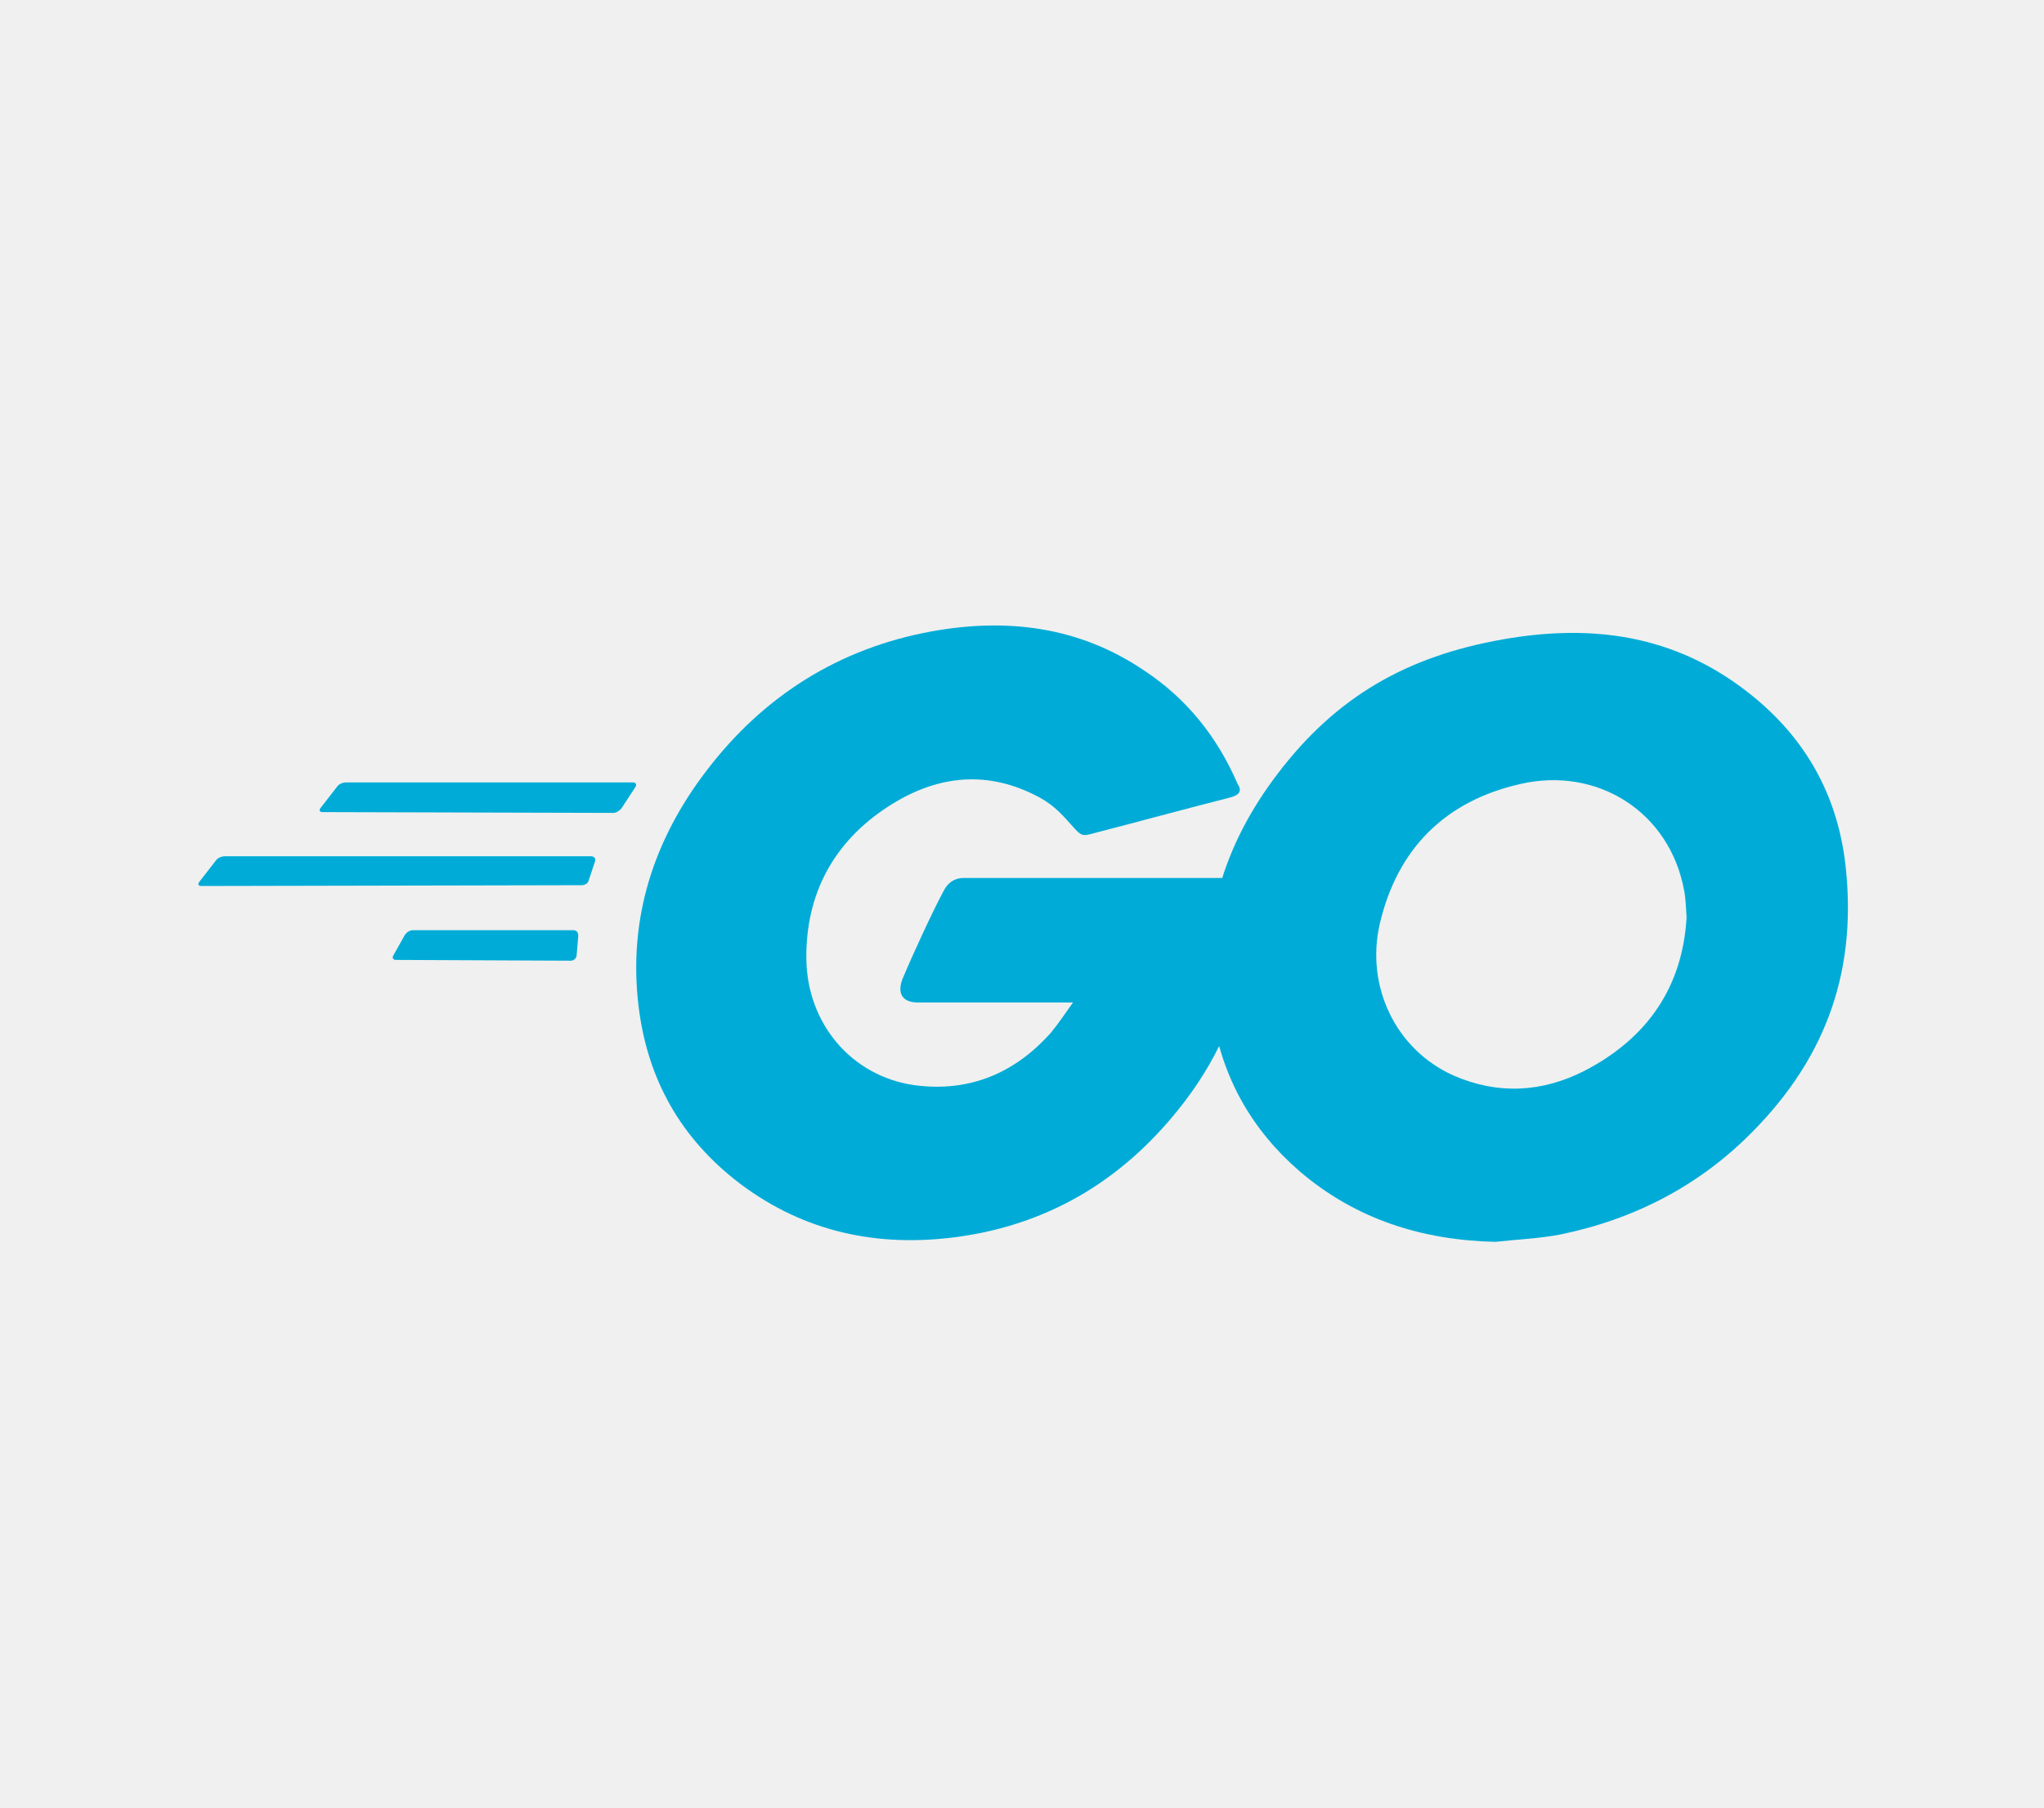
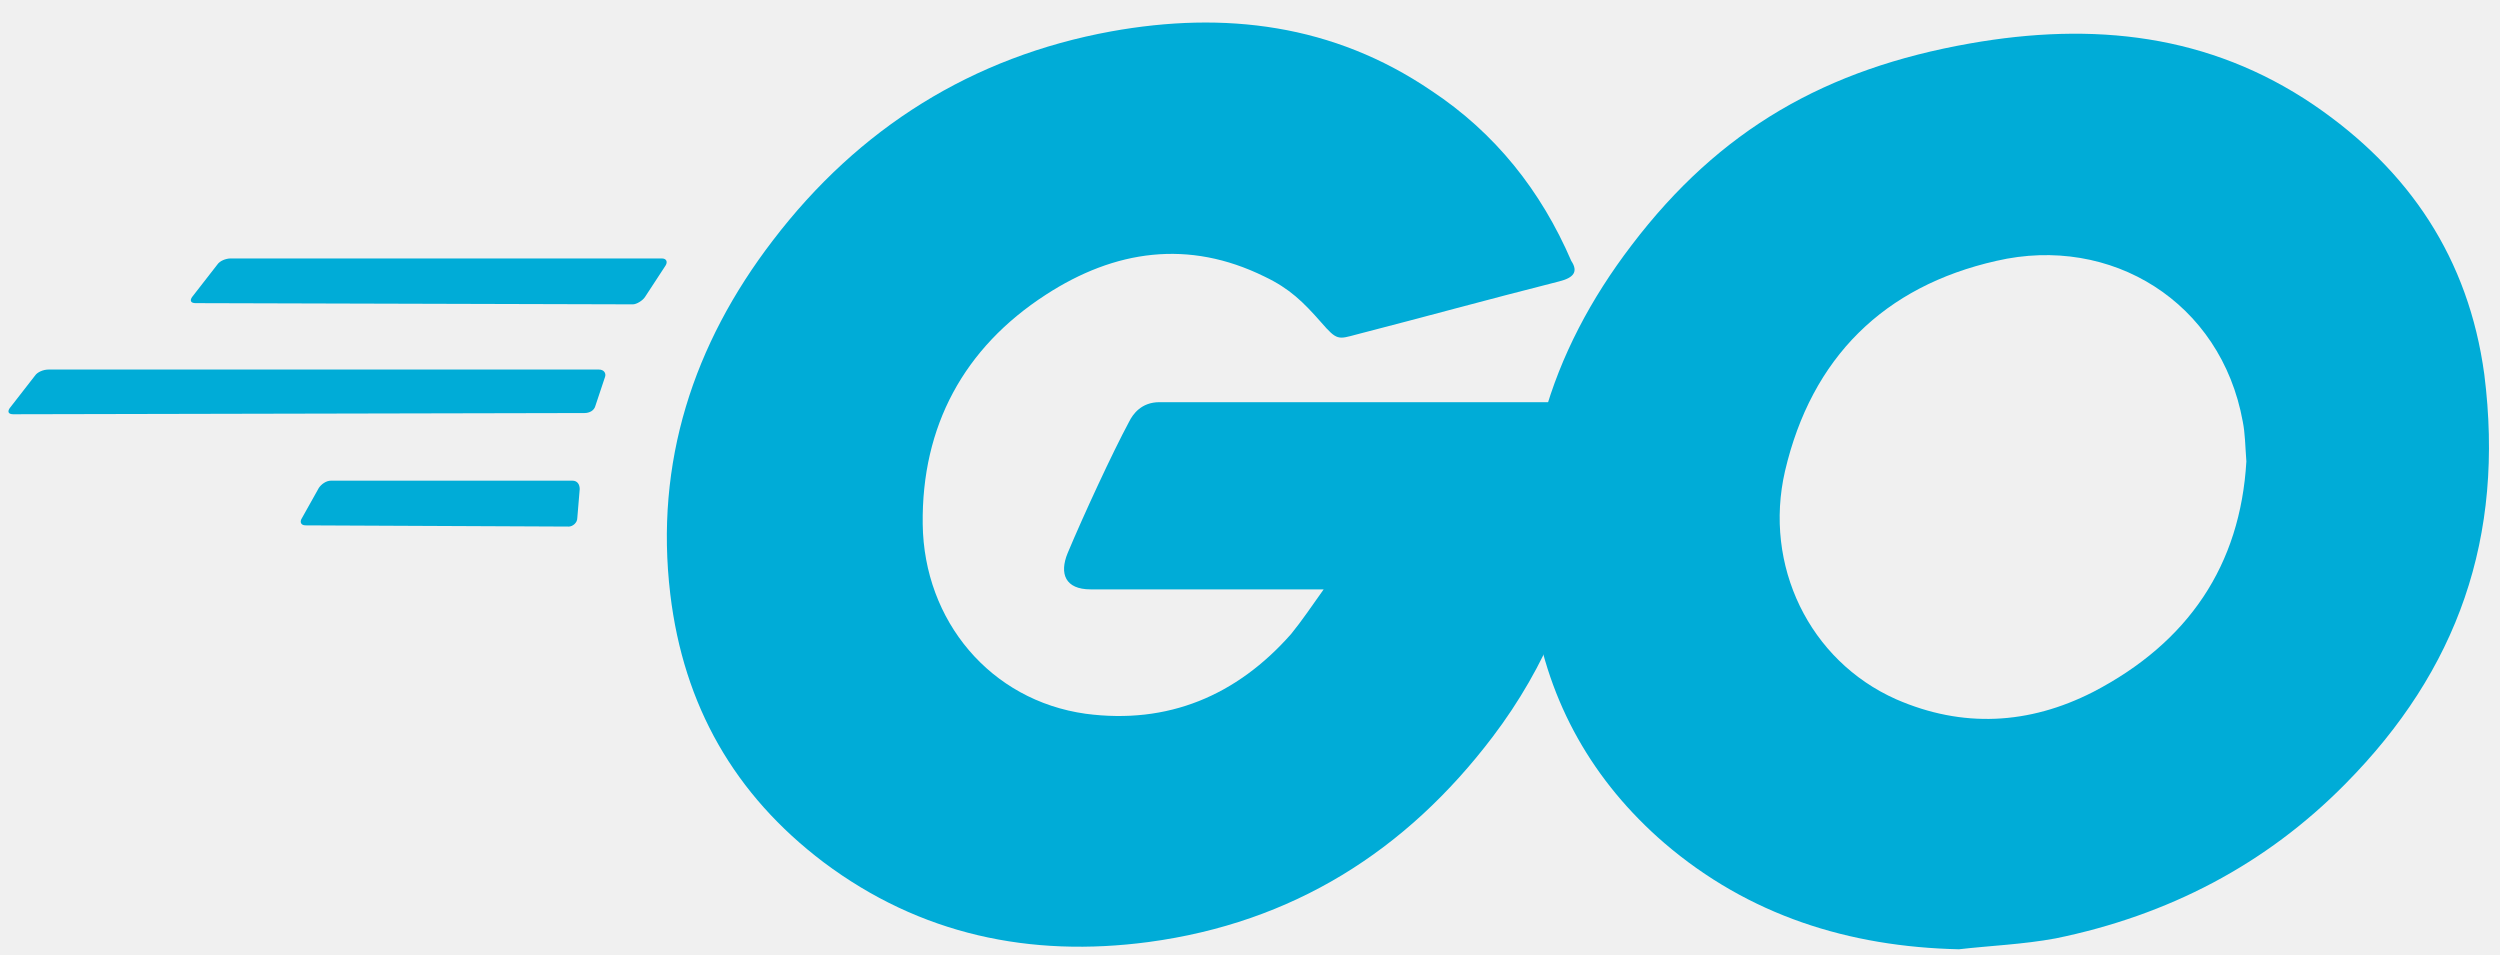
- <svg xmlns="http://www.w3.org/2000/svg" version="1.1" id="Layer_1" x="0px" y="0px" viewBox="0 0 254.5 225" style="enable-background:new 0 0 254.5 225;" xml:space="preserve">
-   <style type="text/css">
+ <svg xmlns="http://www.w3.org/2000/svg" version="1.1" id="Layer_1" x="0px" y="0px" viewBox="0 0 207 79" xml:space="preserve" width="207" height="79">
+   <defs id="defs14" />
+   <style type="text/css" id="style1">
	.st0{fill:#2DBCAF;}
	.st1{fill:#5DC9E1;}
	.st2{fill:#FDDD00;}
	.st3{fill:#CE3262;}
	.st4{fill:#00ACD7;}
	.st5{fill:#FFFFFF;}
</style>
-   <g>
-     <g>
-       <g>
-         <g>
-           <path class="st4" d="M40.2,101.1c-0.4,0-0.5-0.2-0.3-0.5l2.1-2.7c0.2-0.3,0.7-0.5,1.1-0.5l35.7,0c0.4,0,0.5,0.3,0.3,0.6      l-1.7,2.6c-0.2,0.3-0.7,0.6-1,0.6L40.2,101.1z" />
+   <g id="g14" transform="translate(-24,-76)">
+     <g id="g3">
+       <g id="g2">
+         <g id="g1">
+           <path class="st4" d="m 40.2,101.1 c -0.4,0 -0.5,-0.2 -0.3,-0.5 L 42,97.9 c 0.2,-0.3 0.7,-0.5 1.1,-0.5 h 35.7 c 0.4,0 0.5,0.3 0.3,0.6 l -1.7,2.6 c -0.2,0.3 -0.7,0.6 -1,0.6 z" id="path1" />
        </g>
      </g>
    </g>
-     <g>
-       <g>
-         <g>
-           <path class="st4" d="M25.1,110.3c-0.4,0-0.5-0.2-0.3-0.5l2.1-2.7c0.2-0.3,0.7-0.5,1.1-0.5l45.6,0c0.4,0,0.6,0.3,0.5,0.6      l-0.8,2.4c-0.1,0.4-0.5,0.6-0.9,0.6L25.1,110.3z" />
+     <g id="g6">
+       <g id="g5">
+         <g id="g4">
+           <path class="st4" d="m 25.1,110.3 c -0.4,0 -0.5,-0.2 -0.3,-0.5 l 2.1,-2.7 c 0.2,-0.3 0.7,-0.5 1.1,-0.5 h 45.6 c 0.4,0 0.6,0.3 0.5,0.6 l -0.8,2.4 c -0.1,0.4 -0.5,0.6 -0.9,0.6 z" id="path3" />
        </g>
      </g>
    </g>
-     <g>
-       <g>
-         <g>
-           <path class="st4" d="M49.3,119.5c-0.4,0-0.5-0.3-0.3-0.6l1.4-2.5c0.2-0.3,0.6-0.6,1-0.6l20,0c0.4,0,0.6,0.3,0.6,0.7l-0.2,2.4      c0,0.4-0.4,0.7-0.7,0.7L49.3,119.5z" />
+     <g id="g9">
+       <g id="g8">
+         <g id="g7">
+           <path class="st4" d="m 49.3,119.5 c -0.4,0 -0.5,-0.3 -0.3,-0.6 l 1.4,-2.5 c 0.2,-0.3 0.6,-0.6 1,-0.6 h 20 c 0.4,0 0.6,0.3 0.6,0.7 l -0.2,2.4 c 0,0.4 -0.4,0.7 -0.7,0.7 z" id="path6" />
        </g>
      </g>
    </g>
-     <g>
+     <g id="g13">
      <g id="CXHf1q_3_">
-         <g>
-           <g>
-             <path class="st4" d="M153.1,99.3c-6.3,1.6-10.6,2.8-16.8,4.4c-1.5,0.4-1.6,0.5-2.9-1c-1.5-1.7-2.6-2.8-4.7-3.8       c-6.3-3.1-12.4-2.2-18.1,1.5c-6.8,4.4-10.3,10.9-10.2,19c0.1,8,5.6,14.6,13.5,15.7c6.8,0.9,12.5-1.5,17-6.6       c0.9-1.1,1.7-2.3,2.7-3.7c-3.6,0-8.1,0-19.3,0c-2.1,0-2.6-1.3-1.9-3c1.3-3.1,3.7-8.3,5.1-10.9c0.3-0.6,1-1.6,2.5-1.6       c5.1,0,23.9,0,36.4,0c-0.2,2.7-0.2,5.4-0.6,8.1c-1.1,7.2-3.8,13.8-8.2,19.6c-7.2,9.5-16.6,15.4-28.5,17       c-9.8,1.3-18.9-0.6-26.9-6.6c-7.4-5.6-11.6-13-12.7-22.2c-1.3-10.9,1.9-20.7,8.5-29.3c7.1-9.3,16.5-15.2,28-17.3       c9.4-1.7,18.4-0.6,26.5,4.9c5.3,3.5,9.1,8.3,11.6,14.1C154.7,98.5,154.3,99,153.1,99.3z" />
+         <g id="g12">
+           <g id="g10">
+             <path class="st4" d="m 153.1,99.3 c -6.3,1.6 -10.6,2.8 -16.8,4.4 -1.5,0.4 -1.6,0.5 -2.9,-1 -1.5,-1.7 -2.6,-2.8 -4.7,-3.8 -6.3,-3.1 -12.4,-2.2 -18.1,1.5 -6.8,4.4 -10.3,10.9 -10.2,19 0.1,8 5.6,14.6 13.5,15.7 6.8,0.9 12.5,-1.5 17,-6.6 0.9,-1.1 1.7,-2.3 2.7,-3.7 -3.6,0 -8.1,0 -19.3,0 -2.1,0 -2.6,-1.3 -1.9,-3 1.3,-3.1 3.7,-8.3 5.1,-10.9 0.3,-0.6 1,-1.6 2.5,-1.6 5.1,0 23.9,0 36.4,0 -0.2,2.7 -0.2,5.4 -0.6,8.1 -1.1,7.2 -3.8,13.8 -8.2,19.6 -7.2,9.5 -16.6,15.4 -28.5,17 -9.8,1.3 -18.9,-0.6 -26.9,-6.6 -7.4,-5.6 -11.6,-13 -12.7,-22.2 -1.3,-10.9 1.9,-20.7 8.5,-29.3 7.1,-9.3 16.5,-15.2 28,-17.3 9.4,-1.7 18.4,-0.6 26.5,4.9 5.3,3.5 9.1,8.3 11.6,14.1 0.6,0.9 0.2,1.4 -1,1.7 z" id="path9" />
          </g>
-           <g>
-             <path class="st4" d="M186.2,154.6c-9.1-0.2-17.4-2.8-24.4-8.8c-5.9-5.1-9.6-11.6-10.8-19.3c-1.8-11.3,1.3-21.3,8.1-30.2       c7.3-9.6,16.1-14.6,28-16.7c10.2-1.8,19.8-0.8,28.5,5.1c7.9,5.4,12.8,12.7,14.1,22.3c1.7,13.5-2.2,24.5-11.5,33.9       c-6.6,6.7-14.7,10.9-24,12.8C191.5,154.2,188.8,154.3,186.2,154.6z M210,114.2c-0.1-1.3-0.1-2.3-0.3-3.3       c-1.8-9.9-10.9-15.5-20.4-13.3c-9.3,2.1-15.3,8-17.5,17.4c-1.8,7.8,2,15.7,9.2,18.9c5.5,2.4,11,2.1,16.3-0.6       C205.2,129.2,209.5,122.8,210,114.2z" />
+           <g id="g11">
+             <path class="st4" d="m 186.2,154.6 c -9.1,-0.2 -17.4,-2.8 -24.4,-8.8 -5.9,-5.1 -9.6,-11.6 -10.8,-19.3 -1.8,-11.3 1.3,-21.3 8.1,-30.2 7.3,-9.6 16.1,-14.6 28,-16.7 10.2,-1.8 19.8,-0.8 28.5,5.1 7.9,5.4 12.8,12.7 14.1,22.3 1.7,13.5 -2.2,24.5 -11.5,33.9 -6.6,6.7 -14.7,10.9 -24,12.8 -2.7,0.5 -5.4,0.6 -8,0.9 z M 210,114.2 c -0.1,-1.3 -0.1,-2.3 -0.3,-3.3 -1.8,-9.9 -10.9,-15.5 -20.4,-13.3 -9.3,2.1 -15.3,8 -17.5,17.4 -1.8,7.8 2,15.7 9.2,18.9 5.5,2.4 11,2.1 16.3,-0.6 7.9,-4.1 12.2,-10.5 12.7,-19.1 z" id="path10" />
          </g>
        </g>
      </g>
    </g>
  </g>
</svg>
